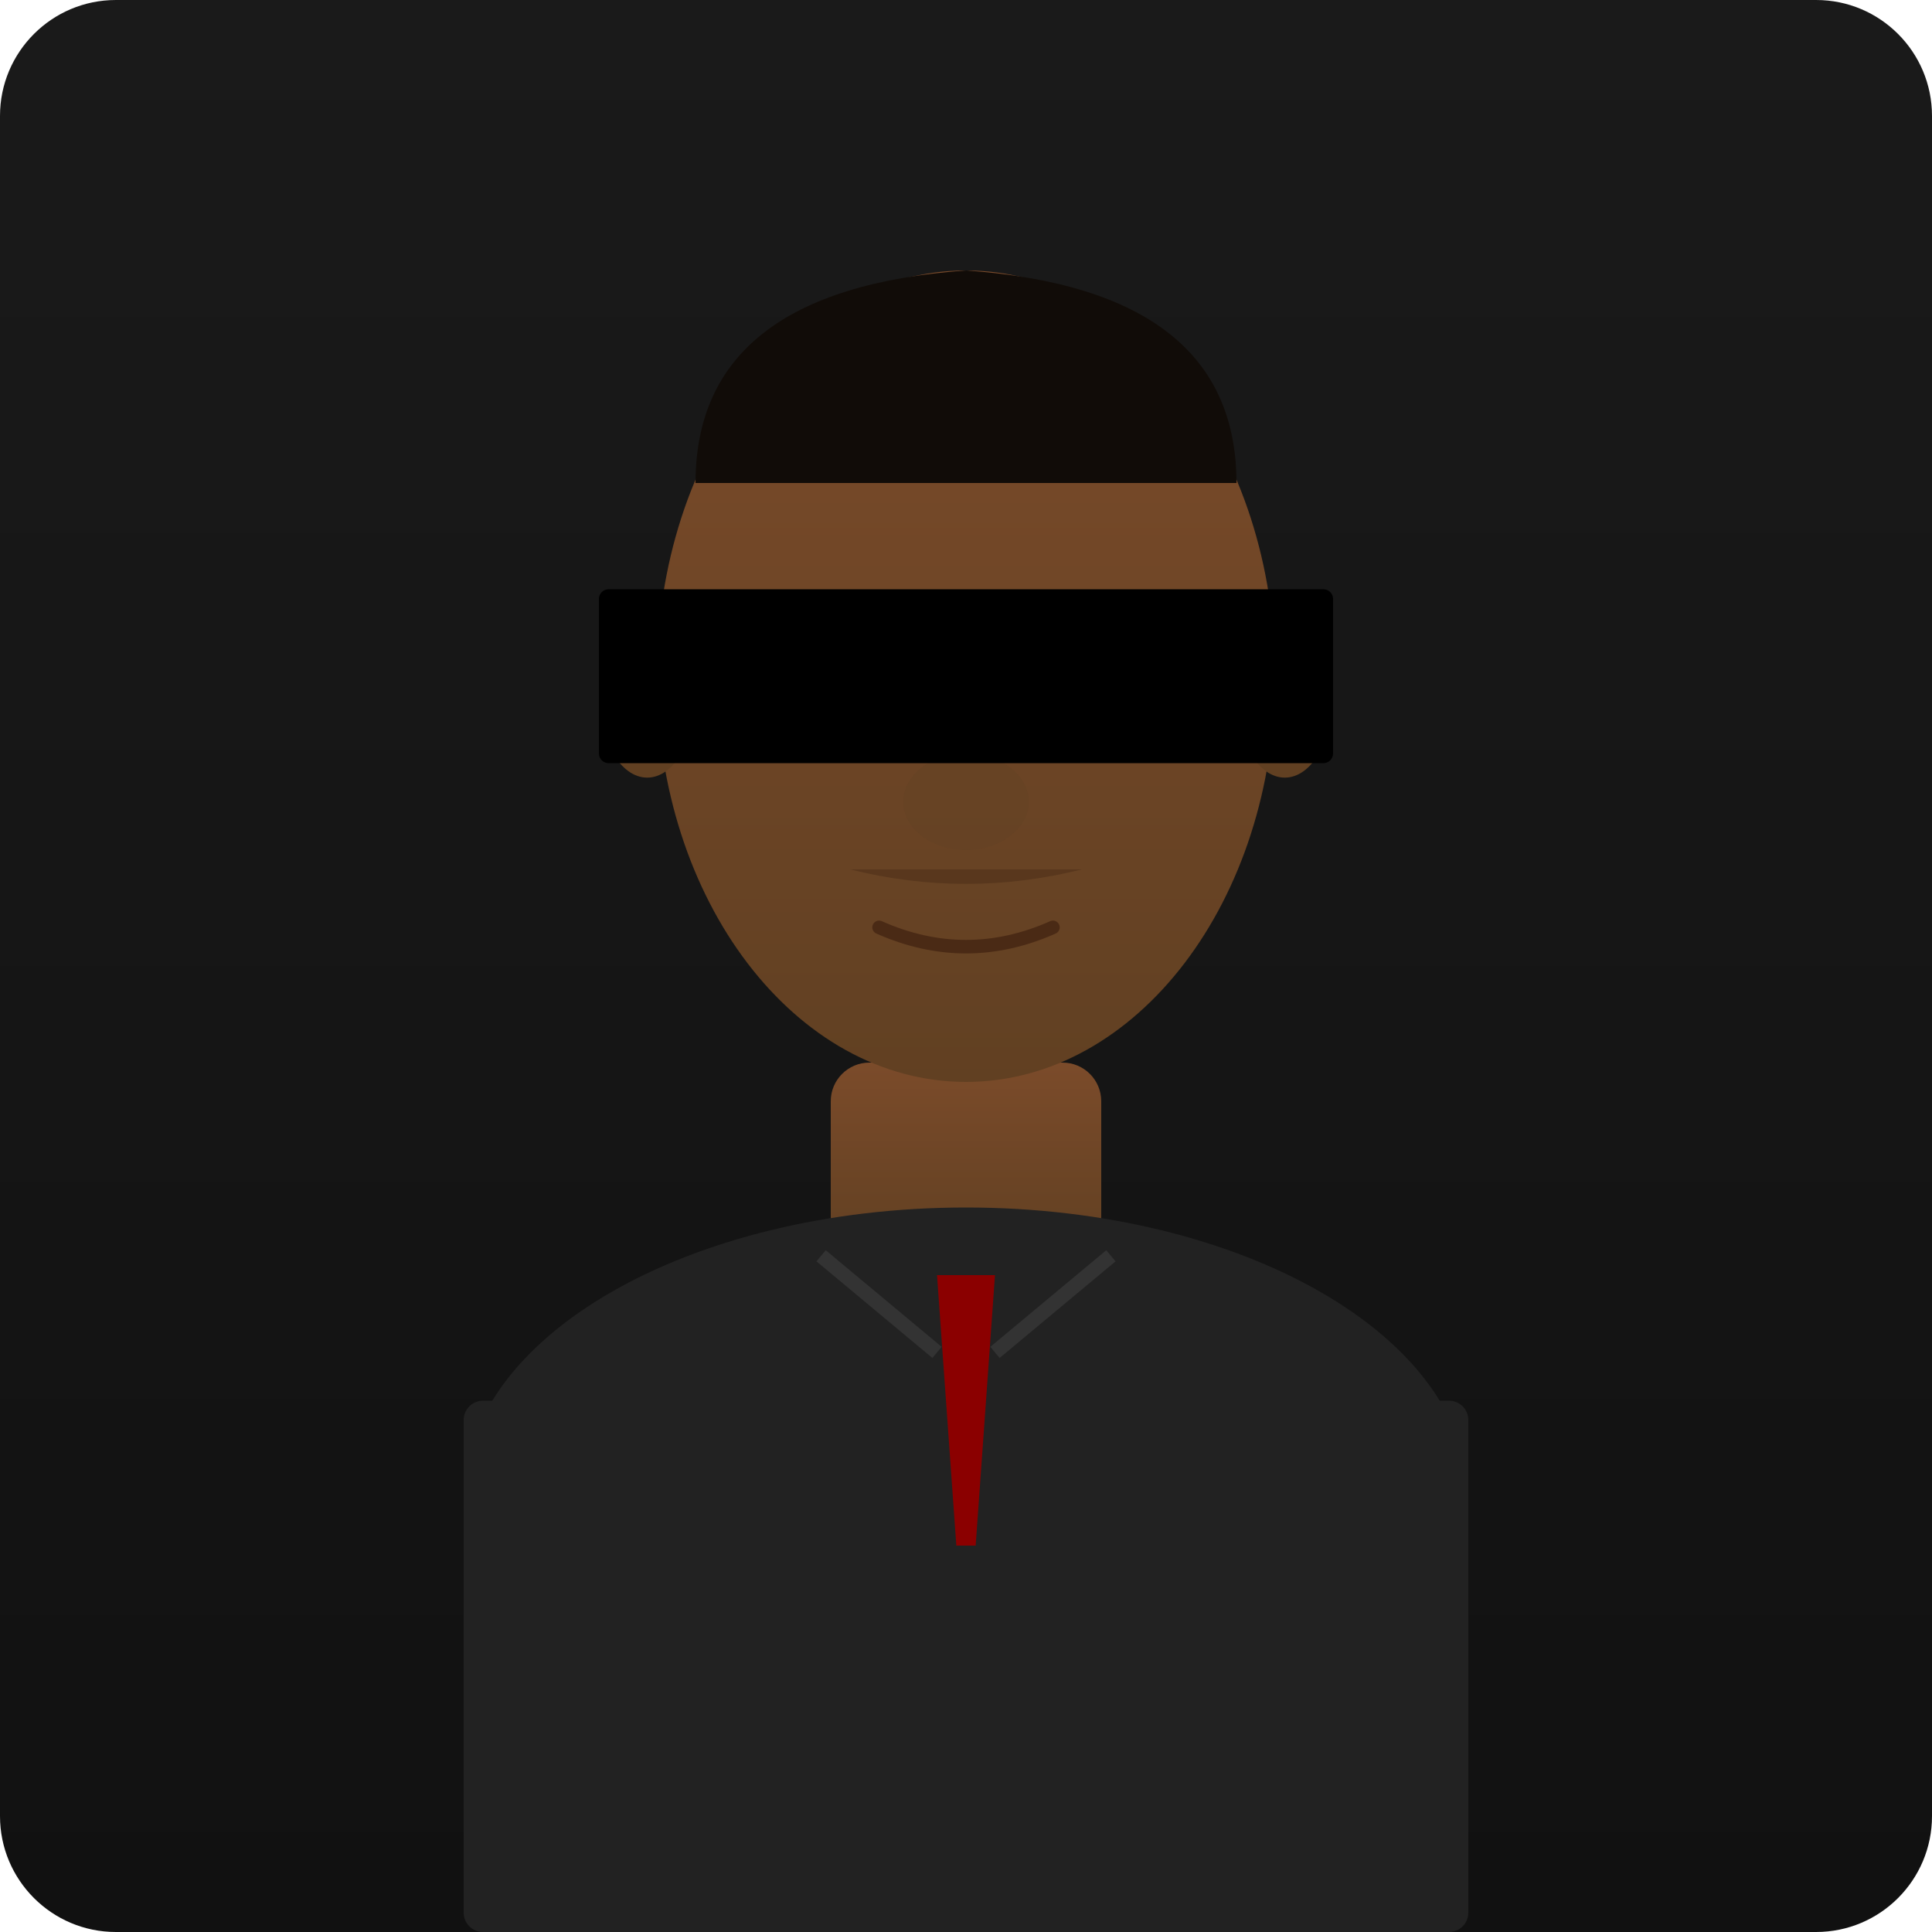
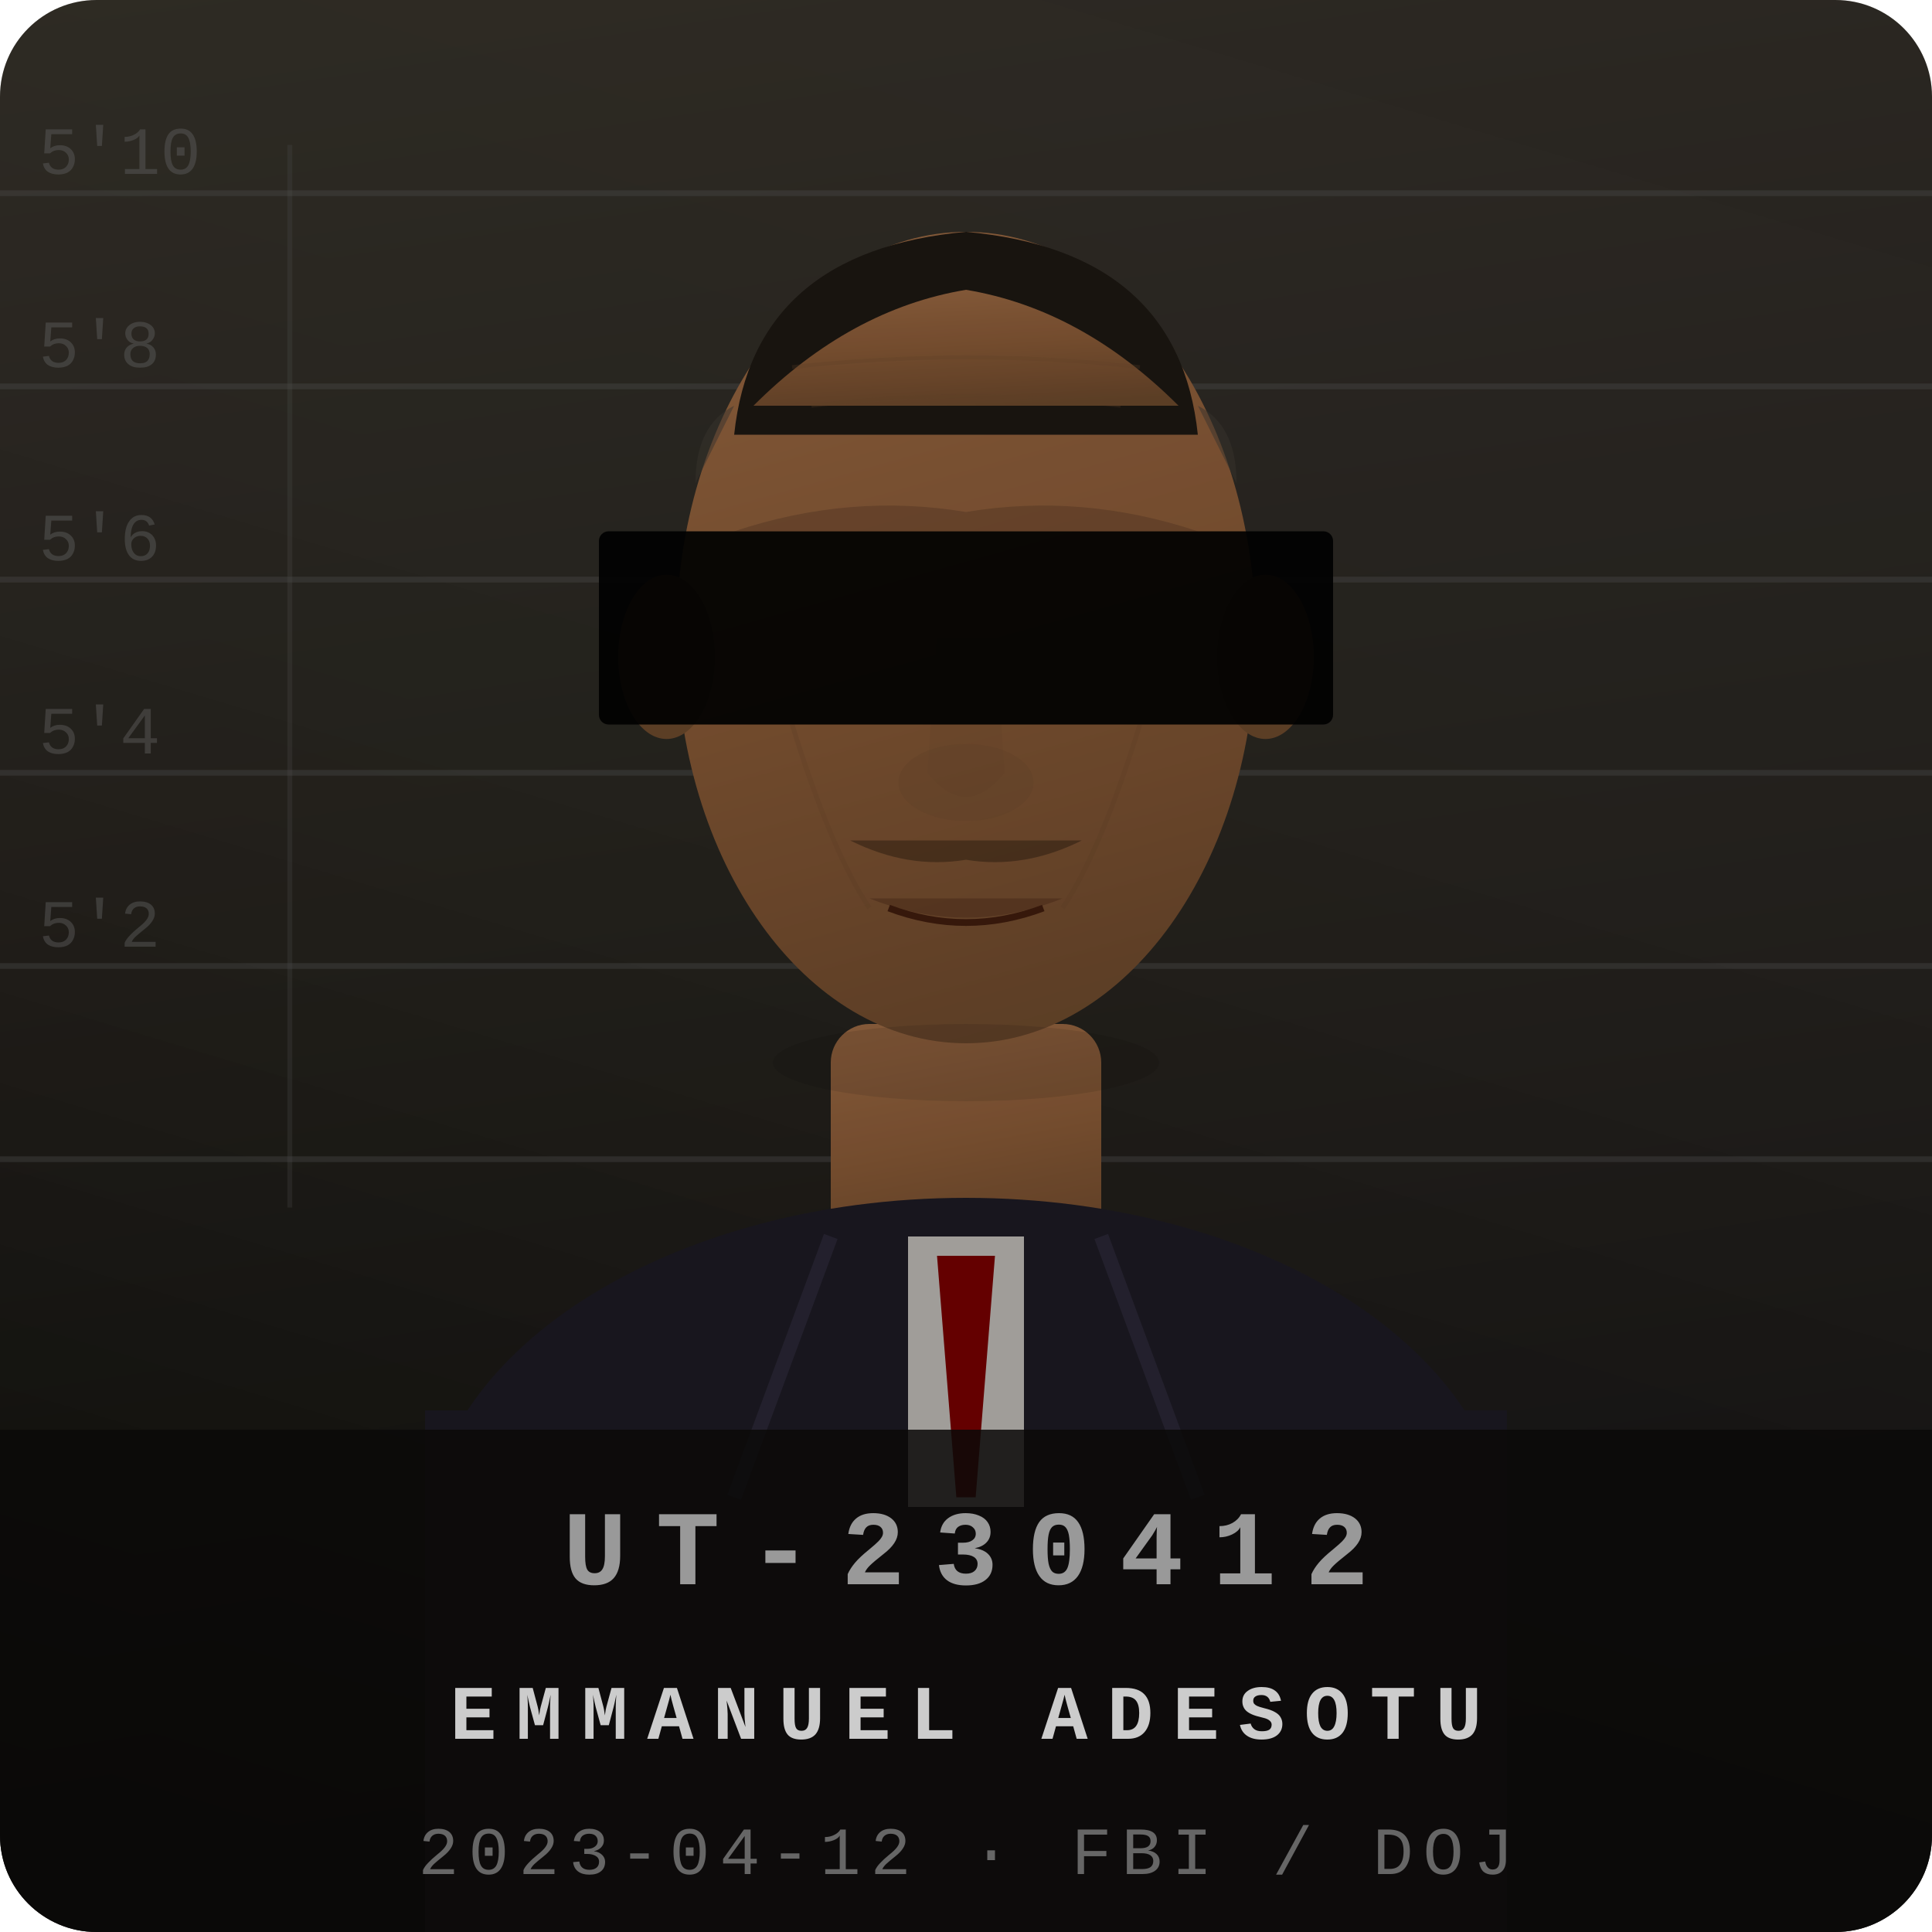
<svg xmlns="http://www.w3.org/2000/svg" width="200" height="200" viewBox="0 0 200 200">
  <defs>
-     <linearGradient id="bg" x1="0" y1="0" x2="0" y2="1">
-       <stop offset="0%" stop-color="#1a1a1a" />
-       <stop offset="100%" stop-color="#111" />
+     <linearGradient id="mugBg4" x1="0" y1="0" x2="0.15" y2="1">
+       <stop offset="0%" stop-color="#242018" />
+       <stop offset="50%" stop-color="#181510" />
+       <stop offset="100%" stop-color="#0b0a08" />
    </linearGradient>
-     <linearGradient id="skin" x1="0.5" y1="0" x2="0.5" y2="1">
-       <stop offset="0%" stop-color="#7B4B2A" />
-       <stop offset="100%" stop-color="#614022" />
+     <linearGradient id="skin4" x1="0.4" y1="0" x2="0.6" y2="1">
+       <stop offset="0%" stop-color="#8B5E3C" />
+       <stop offset="50%" stop-color="#7A5030" />
+       <stop offset="100%" stop-color="#624228" />
    </linearGradient>
+     <linearGradient id="light4" x1="0.6" y1="0" x2="0.3" y2="1">
+       <stop offset="0%" stop-color="#fff" stop-opacity="0.06" />
+       <stop offset="100%" stop-color="#000" stop-opacity="0.16" />
+     </linearGradient>
+     <filter id="grain4">
+       <feTurbulence type="fractalNoise" baseFrequency="0.88" numOctaves="4" stitchTiles="stitch" />
+       <feColorMatrix type="saturate" values="0" />
+       <feBlend in="SourceGraphic" mode="multiply" />
+     </filter>
+     <clipPath id="frame4">
+       <rect width="200" height="200" rx="10" />
+     </clipPath>
  </defs>
-   <rect width="200" height="200" fill="url(#bg)" rx="12" />
-   <rect x="86" y="110" width="28" height="20" rx="4" fill="url(#skin)" />
-   <ellipse cx="100" cy="155" rx="52" ry="30" fill="#222" />
-   <rect x="48" y="145" width="104" height="55" rx="2" fill="#222" />
-   <polygon points="97,132 103,132 101,160 99,160" fill="#8B0000" />
-   <path d="M85 130 L97 140" fill="none" stroke="#333" stroke-width="1.5" />
-   <path d="M115 130 L103 140" fill="none" stroke="#333" stroke-width="1.5" />
-   <ellipse cx="100" cy="70" rx="32" ry="42" fill="url(#skin)" />
-   <path d="M72 50 Q72 30 100 28 Q128 30 128 50" fill="#110c08" />
-   <path d="M76 45 Q100 30 124 45" fill="#110c08" />
-   <ellipse cx="67" cy="72" rx="5" ry="8.5" fill="#614022" />
-   <ellipse cx="133" cy="72" rx="5" ry="8.5" fill="#614022" />
-   <ellipse cx="100" cy="83" rx="6.5" ry="5" fill="#614022" opacity="0.4" />
-   <path d="M91 96 Q100 100 109 96" fill="none" stroke="#4a2a15" stroke-width="1.4" stroke-linecap="round" />
-   <path d="M88 90 Q100 93 112 90" fill="#2a1508" opacity="0.25" />
-   <rect x="62" y="61" width="76" height="18" rx="1" fill="#000" />
+   <g clip-path="url(#frame4)">
+     <rect width="200" height="200" fill="url(#mugBg4)" />
+     <rect width="200" height="200" fill="url(#light4)" />
+     <g stroke="#555" stroke-opacity="0.35" stroke-width="0.6">
+       <line x1="0" y1="20" x2="200" y2="20" />
+       <line x1="0" y1="40" x2="200" y2="40" />
+       <line x1="0" y1="60" x2="200" y2="60" />
+       <line x1="0" y1="80" x2="200" y2="80" />
+       <line x1="0" y1="100" x2="200" y2="100" />
+       <line x1="0" y1="120" x2="200" y2="120" />
+     </g>
+     <g font-family="'Courier New',monospace" font-size="7" fill="#666" fill-opacity="0.45">
+       <text x="4" y="18">5'10</text>
+       <text x="4" y="38">5'8</text>
+       <text x="4" y="58">5'6</text>
+       <text x="4" y="78">5'4</text>
+       <text x="4" y="98">5'2</text>
+     </g>
+     <line x1="30" y1="15" x2="30" y2="125" stroke="#555" stroke-opacity="0.25" stroke-width="0.5" />
+     <rect x="86" y="106" width="28" height="26" rx="4" fill="url(#skin4)" />
+     <ellipse cx="100" cy="160" rx="56" ry="36" fill="#1a1820" />
+     <rect x="44" y="146" width="112" height="54" fill="#1a1820" />
+     <path d="M86 128 L76 155" fill="none" stroke="#252230" stroke-width="1.5" />
+     <path d="M114 128 L124 155" fill="none" stroke="#252230" stroke-width="1.5" />
+     <rect x="94" y="128" width="12" height="28" fill="#d0ccc5" opacity="0.8" />
+     <polygon points="97,130 103,130 101,155 99,155" fill="#6B0000" />
+     <ellipse cx="100" cy="66" rx="30" ry="42" fill="url(#skin4)" />
+     <path d="M76 45 Q78 26 100 24 Q122 26 124 45" fill="#1a1510" />
+     <path d="M78 42 Q88 32 100 30 Q112 32 122 42" fill="url(#skin4)" />
+     <path d="M72 50 Q72 44 76 42" fill="#3a3530" opacity="0.5" />
+     <path d="M128 50 Q128 44 124 42" fill="#3a3530" opacity="0.5" />
+     <ellipse cx="69" cy="68" rx="5" ry="8.5" fill="#624228" />
+     <ellipse cx="131" cy="68" rx="5" ry="8.5" fill="#624228" />
+     <g stroke="#624228" stroke-width="0.4" opacity="0.25">
+       <path d="M82 38 Q100 36 118 38" fill="none" />
+       <path d="M84 42 Q100 40 116 42" fill="none" />
+     </g>
+     <path d="M76 55 Q88 51 100 53 Q112 51 124 55" fill="#5a3a25" opacity="0.5" />
+     <path d="M97 66 L96 80 Q100 85 104 80 L103 66" fill="#624228" opacity="0.2" />
+     <ellipse cx="100" cy="81" rx="7" ry="4" fill="#624228" opacity="0.3" />
+     <path d="M88 87 Q94 90 100 89 Q106 90 112 87" fill="#1a1008" opacity="0.4" />
+     <path d="M90 93 Q100 97 110 93" fill="#4a2a18" opacity="0.5" />
+     <path d="M92 94 Q100 97 108 94" fill="none" stroke="#3a1a0c" stroke-width="0.7" />
+     <path d="M82 75 Q86 88 90 94" fill="none" stroke="#5a3a25" stroke-width="0.5" opacity="0.2" />
+     <path d="M118 75 Q114 88 110 94" fill="none" stroke="#5a3a25" stroke-width="0.5" opacity="0.2" />
+     <ellipse cx="100" cy="110" rx="20" ry="4" fill="#000" opacity="0.1" />
+     <rect x="62" y="55" width="76" height="20" rx="1" fill="#000" opacity="0.92" />
+     <rect width="200" height="200" filter="url(#grain4)" opacity="0.07" />
+     <rect x="0" y="148" width="200" height="52" fill="#0a0908" opacity="0.85" />
+     <text x="100" y="164" text-anchor="middle" font-family="'Courier New',monospace" font-size="11" font-weight="bold" fill="#999" letter-spacing="3">UT-230412</text>
+     <text x="100" y="180" text-anchor="middle" font-family="'Courier New',monospace" font-size="8" fill="#ccc" font-weight="bold" letter-spacing="2">EMMANUEL ADESOTU</text>
+     <text x="100" y="194" text-anchor="middle" font-family="'Courier New',monospace" font-size="7" fill="#666" letter-spacing="1">2023-04-12 · FBI / DOJ</text>
+   </g>
</svg>
